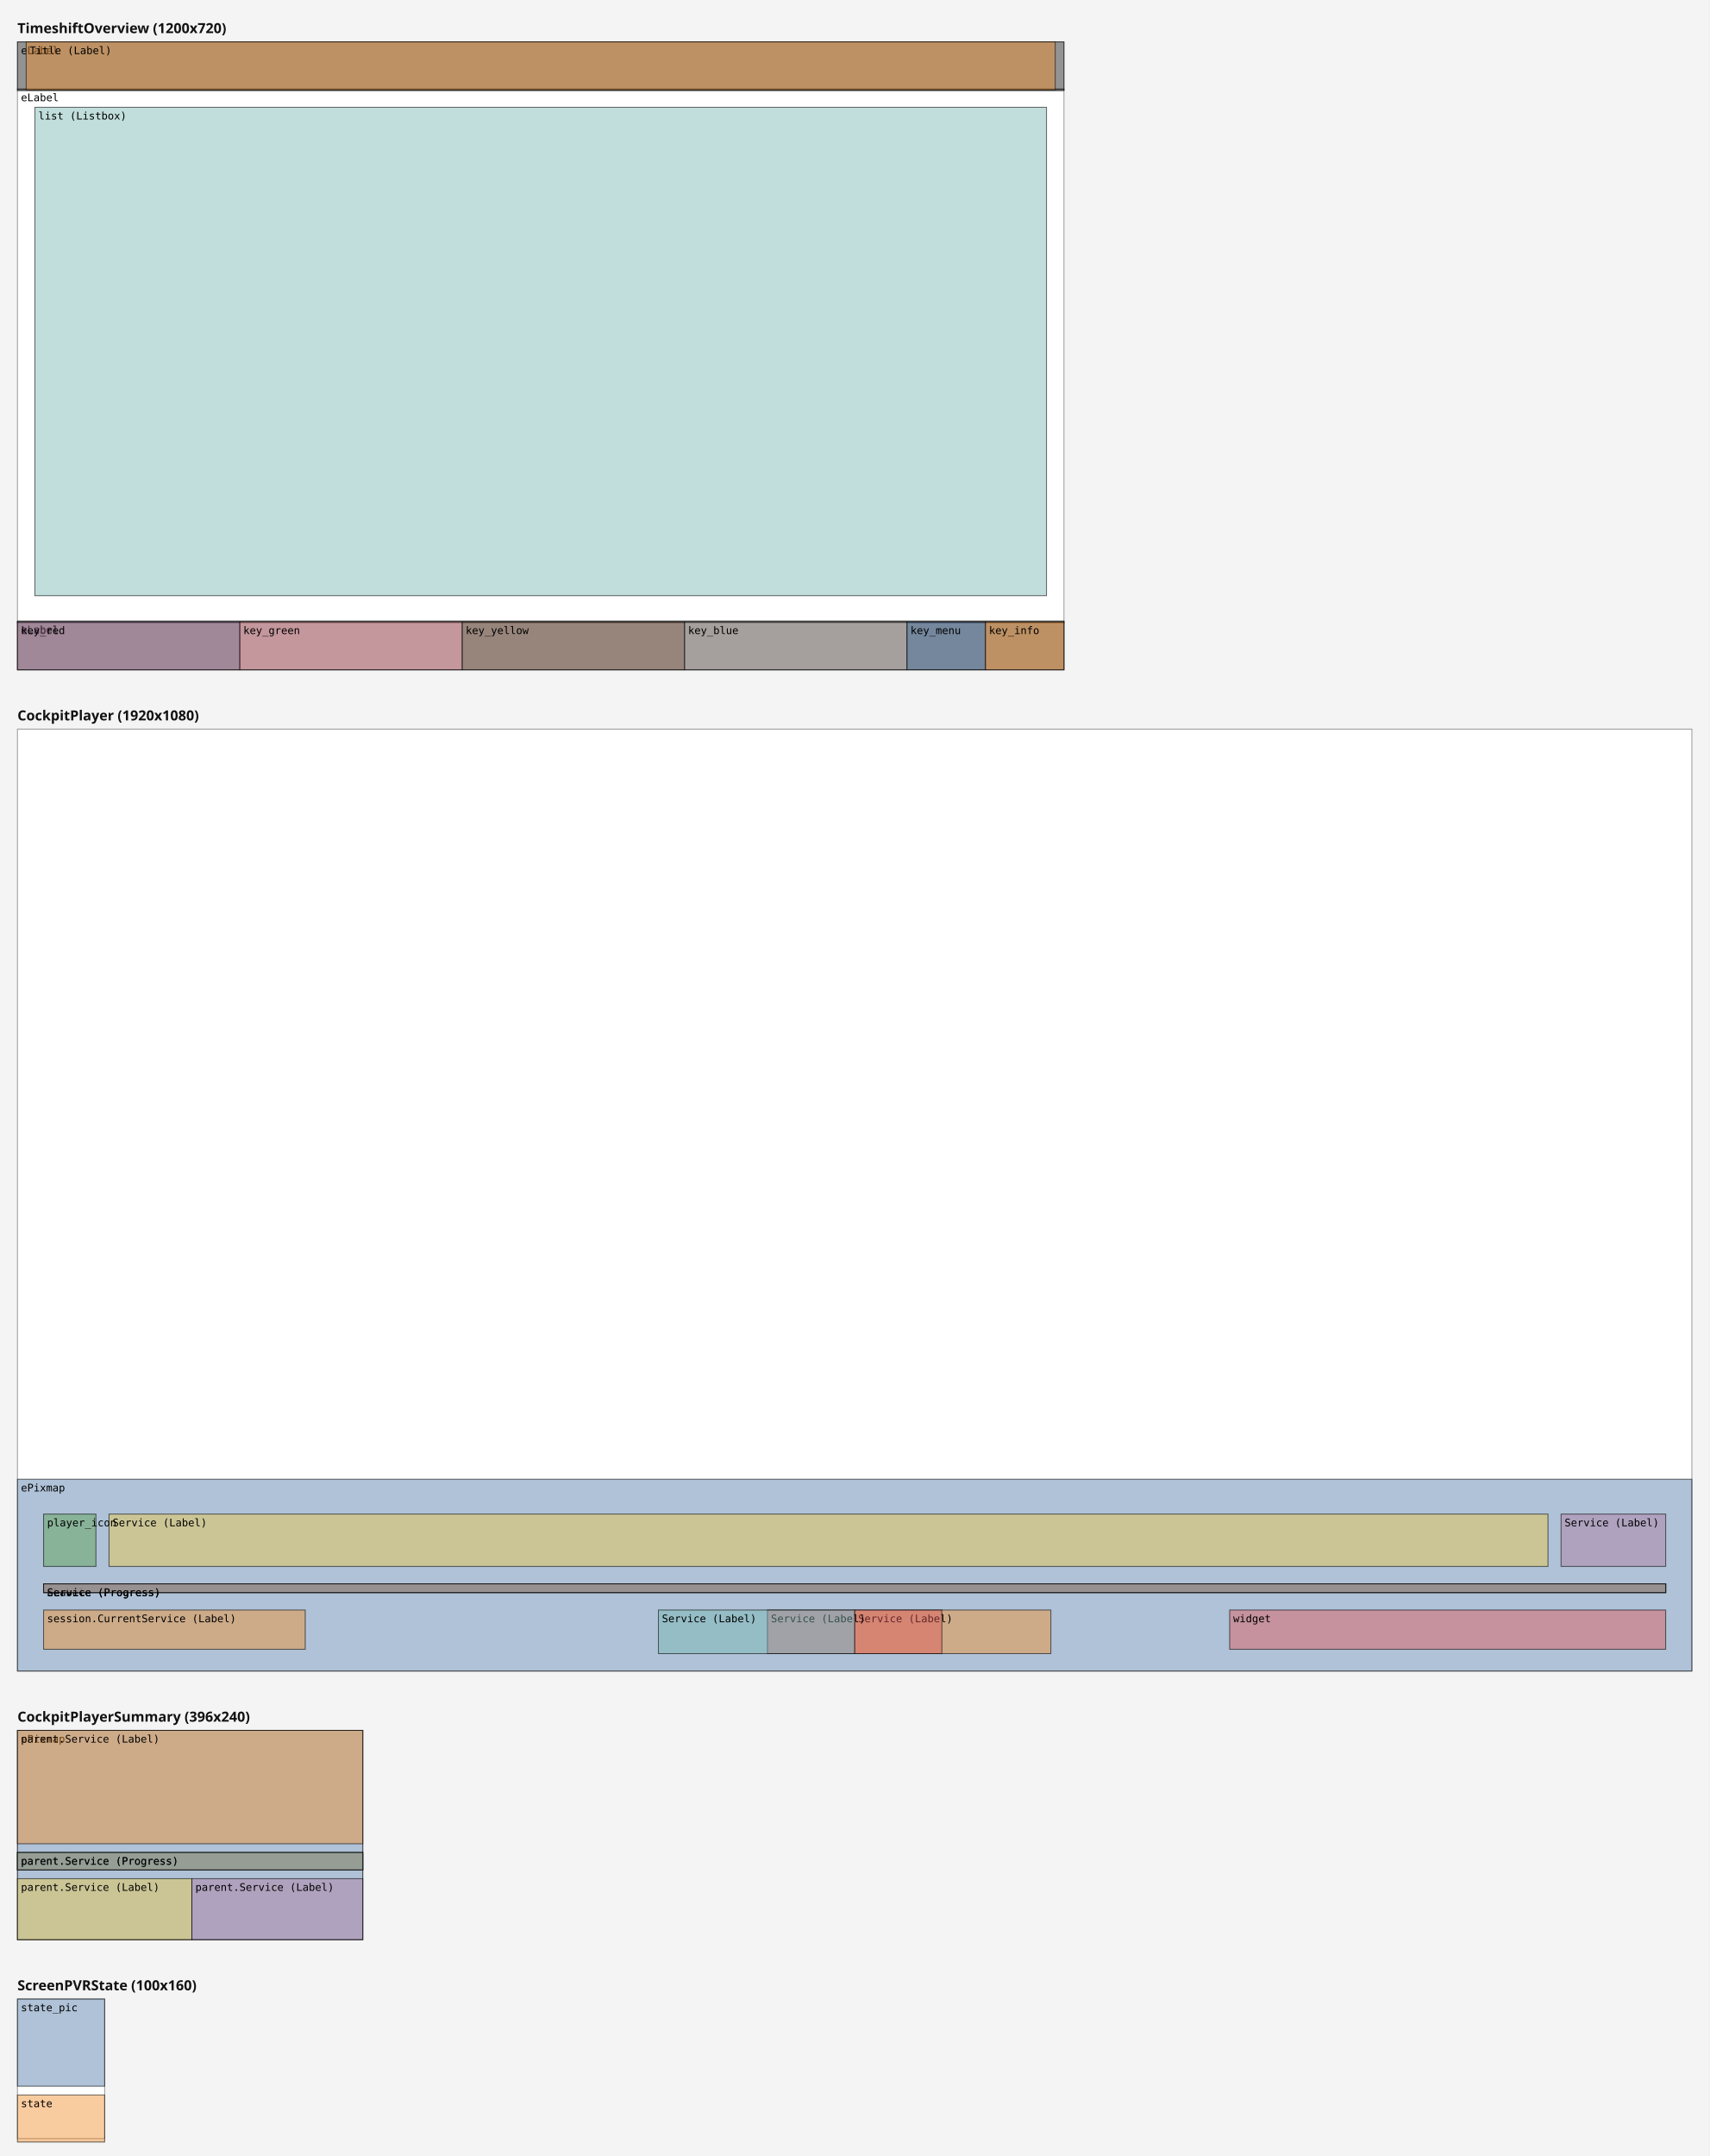
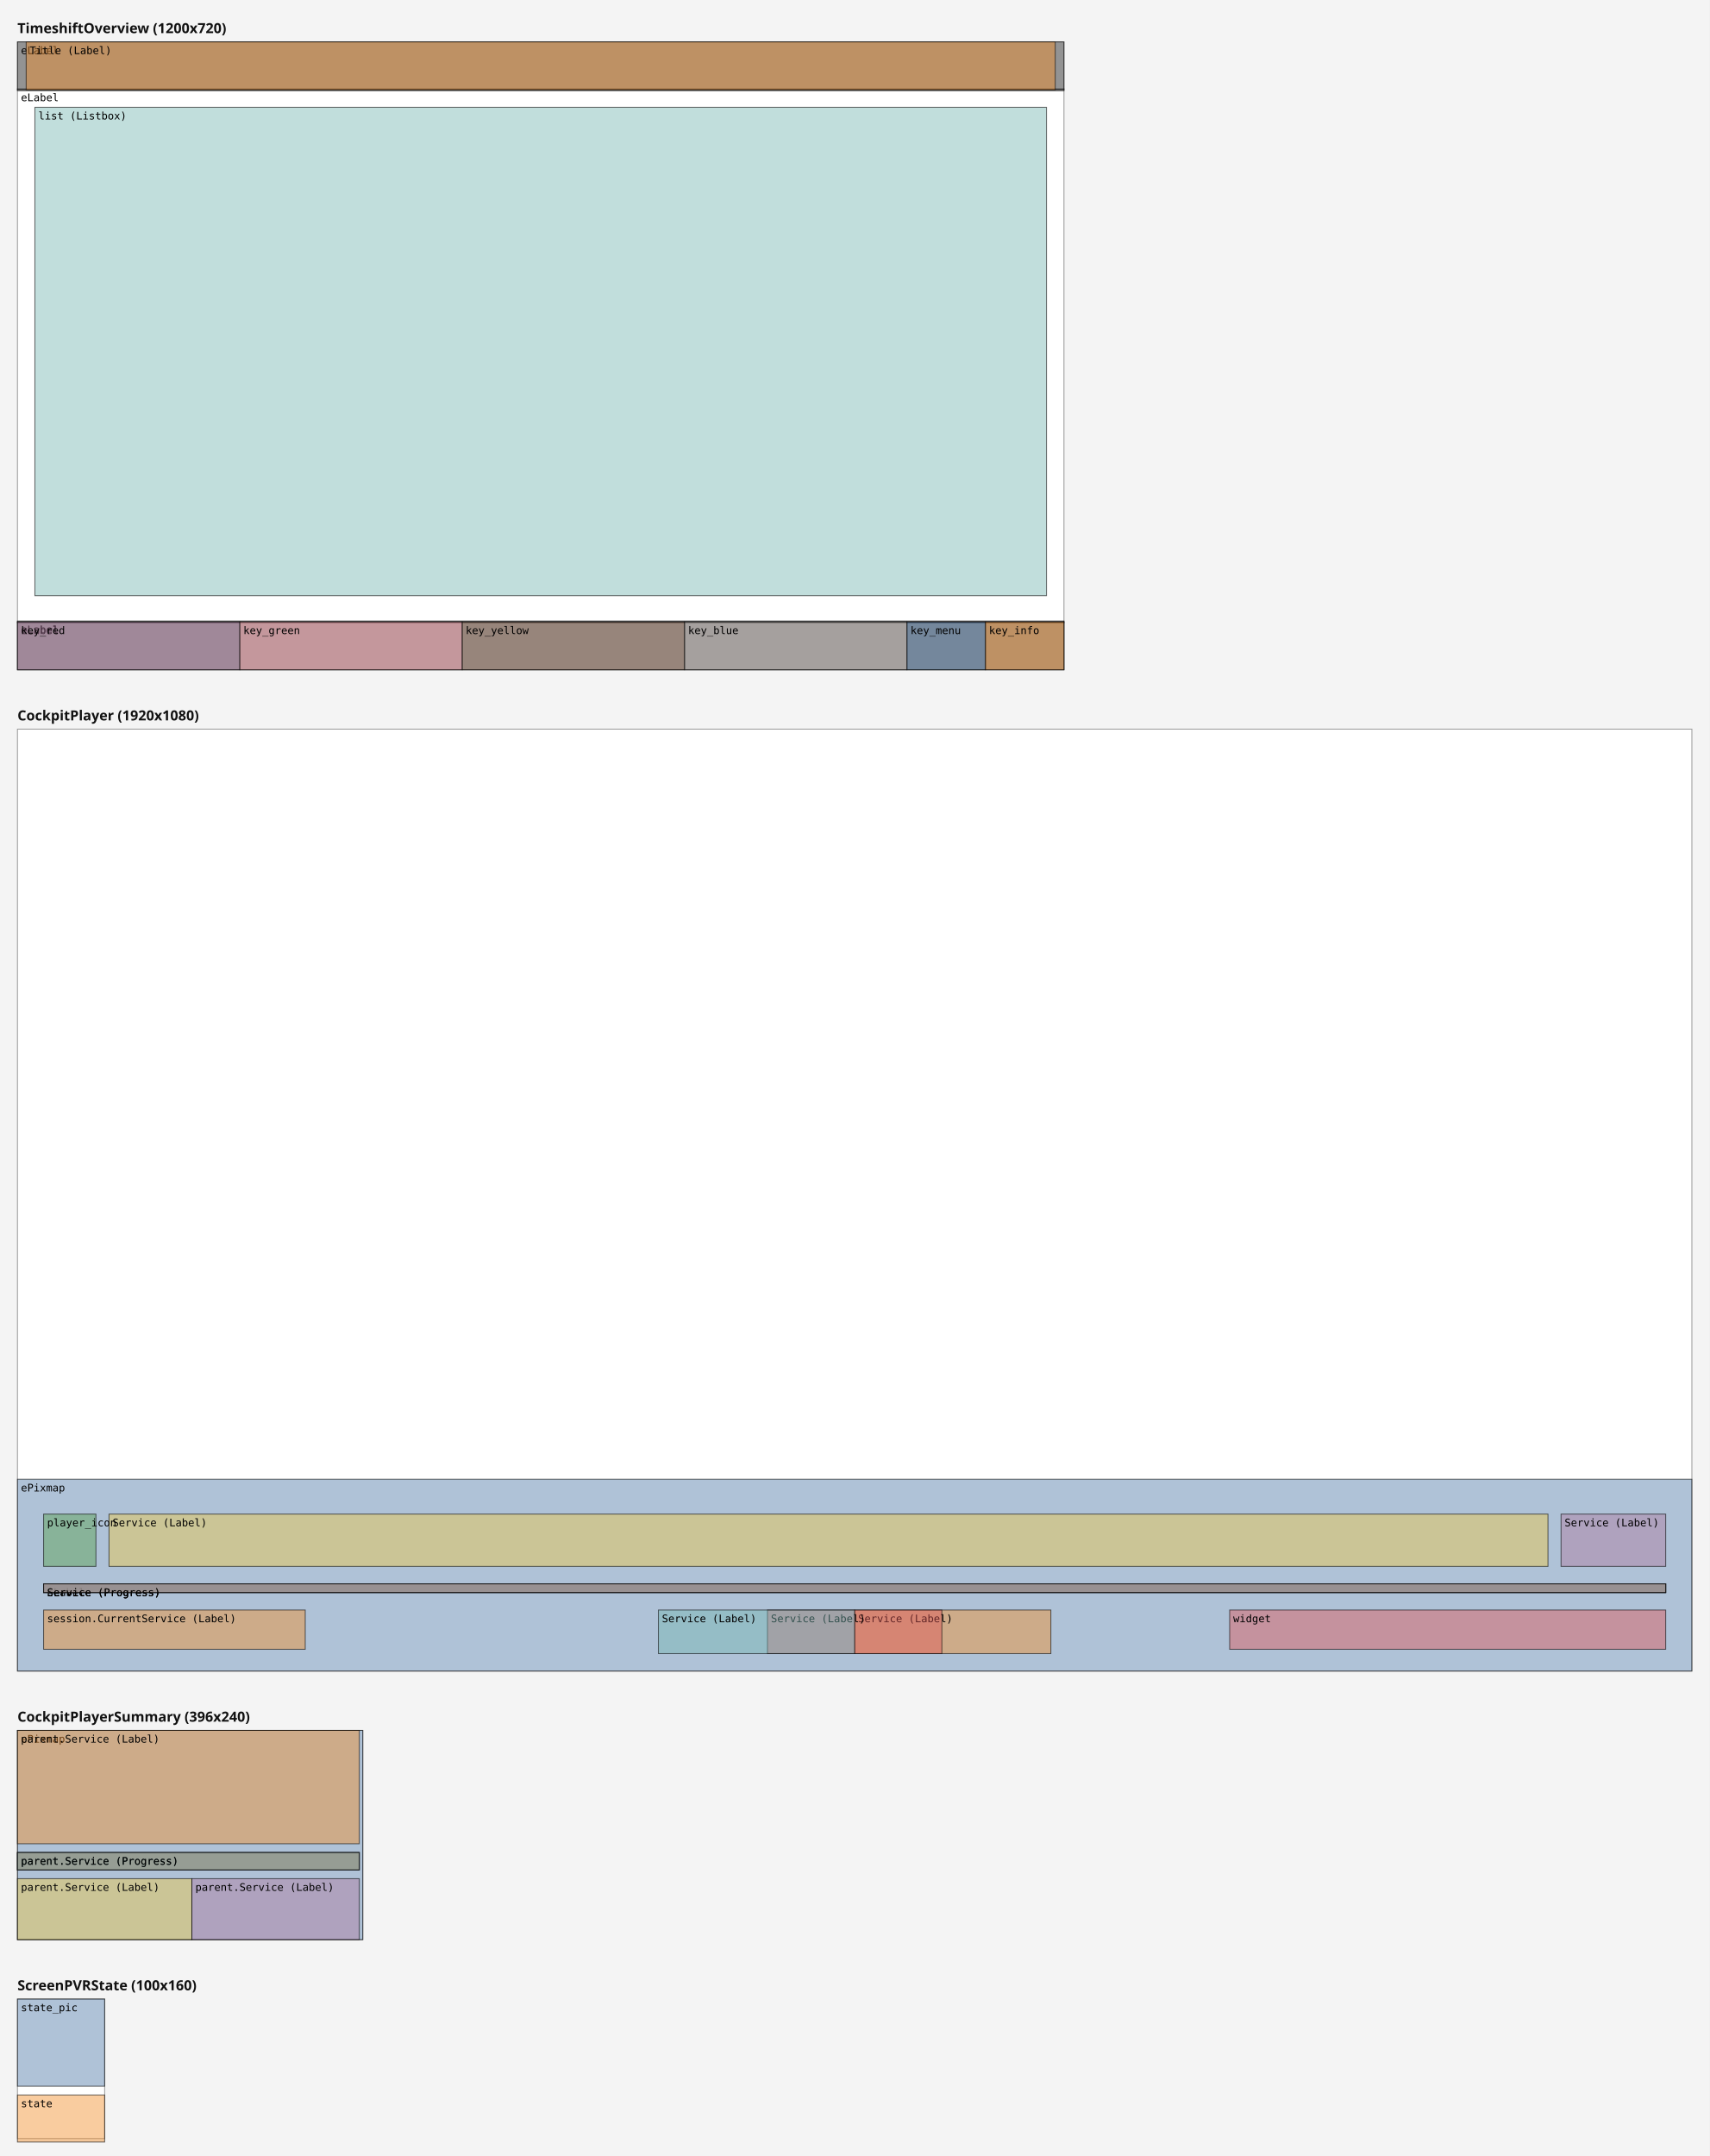
<svg xmlns="http://www.w3.org/2000/svg" width="1960" height="2472" viewBox="0 0 1960 2472">
  <rect x="0" y="0" width="1960" height="2472" fill="#f4f4f4" />
  <text x="20" y="38" font-family="sans-serif" font-size="16" font-weight="bold" fill="#111111">TimeshiftOverview (1200x720)</text>
  <g data-screen="0" transform="translate(20,48)">
    <rect x="0" y="0" width="1200" height="720" fill="#ffffff" stroke="#999999" stroke-width="1" />
    <g>
      <rect data-ref="0:0" x="0" y="0" width="1200" height="55" fill="#101010" fill-opacity="0.45" stroke="#000000" stroke-opacity="0.6" stroke-width="1" />
      <text x="4" y="14" font-family="monospace" font-size="12" fill="#000000">eLabel</text>
    </g>
    <g>
      <rect data-ref="0:2" x="0" y="54" width="1200" height="2" fill="#404040" fill-opacity="0.45" stroke="#000000" stroke-opacity="0.6" stroke-width="1" />
      <text x="4" y="68" font-family="monospace" font-size="12" fill="#000000">eLabel</text>
    </g>
    <g>
      <rect data-ref="0:3" x="20" y="75" width="1160" height="560" fill="#76b7b2" fill-opacity="0.45" stroke="#000000" stroke-opacity="0.6" stroke-width="1" />
      <text x="24" y="89" font-family="monospace" font-size="12" fill="#000000">list (Listbox)</text>
    </g>
    <g>
      <rect data-ref="0:4" x="0" y="664" width="1200" height="2" fill="#404040" fill-opacity="0.45" stroke="#000000" stroke-opacity="0.6" stroke-width="1" />
      <text x="4" y="678" font-family="monospace" font-size="12" fill="#000000">eLabel</text>
    </g>
    <g>
      <rect data-ref="0:5" x="0" y="665" width="1200" height="55" fill="#101010" fill-opacity="0.45" stroke="#000000" stroke-opacity="0.6" stroke-width="1" />
      <text x="4" y="679" font-family="monospace" font-size="12" fill="#000000">eLabel</text>
    </g>
    <g>
      <rect data-ref="0:1" x="10" y="0" width="1180" height="55" fill="#f28e2b" fill-opacity="0.45" stroke="#000000" stroke-opacity="0.6" stroke-width="1" />
      <text x="14" y="14" font-family="monospace" font-size="12" fill="#000000">Title (Label)</text>
    </g>
    <g>
      <rect data-ref="0:6" x="0" y="665" width="255" height="55" fill="#b07aa1" fill-opacity="0.45" stroke="#000000" stroke-opacity="0.6" stroke-width="1" />
      <text x="4" y="679" font-family="monospace" font-size="12" fill="#000000">key_red</text>
    </g>
    <g>
      <rect data-ref="0:7" x="255" y="665" width="255" height="55" fill="#ff9da7" fill-opacity="0.45" stroke="#000000" stroke-opacity="0.6" stroke-width="1" />
      <text x="259" y="679" font-family="monospace" font-size="12" fill="#000000">key_green</text>
    </g>
    <g>
      <rect data-ref="0:8" x="510" y="665" width="255" height="55" fill="#9c755f" fill-opacity="0.45" stroke="#000000" stroke-opacity="0.6" stroke-width="1" />
      <text x="514" y="679" font-family="monospace" font-size="12" fill="#000000">key_yellow</text>
    </g>
    <g>
      <rect data-ref="0:9" x="765" y="665" width="255" height="55" fill="#bab0ac" fill-opacity="0.45" stroke="#000000" stroke-opacity="0.6" stroke-width="1" />
      <text x="769" y="679" font-family="monospace" font-size="12" fill="#000000">key_blue</text>
    </g>
    <g>
      <rect data-ref="0:10" x="1020" y="665" width="90" height="55" fill="#4e79a7" fill-opacity="0.45" stroke="#000000" stroke-opacity="0.6" stroke-width="1" />
      <text x="1024" y="679" font-family="monospace" font-size="12" fill="#000000">key_menu</text>
    </g>
    <g>
      <rect data-ref="0:11" x="1110" y="665" width="90" height="55" fill="#f28e2b" fill-opacity="0.45" stroke="#000000" stroke-opacity="0.6" stroke-width="1" />
      <text x="1114" y="679" font-family="monospace" font-size="12" fill="#000000">key_info</text>
    </g>
  </g>
  <text x="20" y="826" font-family="sans-serif" font-size="16" font-weight="bold" fill="#111111">CockpitPlayer (1920x1080)</text>
  <g data-screen="1" transform="translate(20,836)">
    <rect x="0" y="0" width="1920" height="1080" fill="#ffffff" stroke="#999999" stroke-width="1" />
    <g>
      <rect data-ref="1:0" x="0" y="860" width="1920" height="220" fill="#4e79a7" fill-opacity="0.45" stroke="#000000" stroke-opacity="0.6" stroke-width="1" />
      <text x="4" y="874" font-family="monospace" font-size="12" fill="#000000">ePixmap</text>
    </g>
    <g>
      <rect data-ref="1:1" x="960" y="1010" width="225" height="50" fill="#f28e2b" fill-opacity="0.45" stroke="#000000" stroke-opacity="0.6" stroke-width="1" />
      <text x="964" y="1024" font-family="monospace" font-size="12" fill="#000000">Service (Label)</text>
    </g>
    <g>
      <rect data-ref="1:2" x="860" y="1010" width="200" height="50" fill="#e15759" fill-opacity="0.45" stroke="#000000" stroke-opacity="0.6" stroke-width="1" />
      <text x="864" y="1024" font-family="monospace" font-size="12" fill="#000000">Service (Label)</text>
    </g>
    <g>
      <rect data-ref="1:3" x="735" y="1010" width="225" height="50" fill="#76b7b2" fill-opacity="0.45" stroke="#000000" stroke-opacity="0.6" stroke-width="1" />
      <text x="739" y="1024" font-family="monospace" font-size="12" fill="#000000">Service (Label)</text>
    </g>
    <g>
      <rect data-ref="1:5" x="105" y="900" width="1650" height="60" fill="#edc948" fill-opacity="0.45" stroke="#000000" stroke-opacity="0.6" stroke-width="1" />
      <text x="109" y="914" font-family="monospace" font-size="12" fill="#000000">Service (Label)</text>
    </g>
    <g>
      <rect data-ref="1:6" x="1770" y="900" width="120" height="60" fill="#b07aa1" fill-opacity="0.45" stroke="#000000" stroke-opacity="0.6" stroke-width="1" />
      <text x="1774" y="914" font-family="monospace" font-size="12" fill="#000000">Service (Label)</text>
    </g>
    <g>
      <rect data-ref="1:7" x="30" y="980" width="1860" height="10" fill="#303030" fill-opacity="0.45" stroke="#000000" stroke-opacity="0.6" stroke-width="1" />
      <text x="34" y="994" font-family="monospace" font-size="12" fill="#000000">eLabel</text>
    </g>
    <g>
      <rect data-ref="1:10" x="30" y="980" width="1860" height="10" fill="#4e79a7" fill-opacity="0.45" stroke="#000000" stroke-opacity="0.6" stroke-width="1" />
      <text x="34" y="994" font-family="monospace" font-size="12" fill="#000000">Service (Progress)</text>
    </g>
    <g>
      <rect data-ref="1:4" x="30" y="900" width="60" height="60" fill="#59a14f" fill-opacity="0.45" stroke="#000000" stroke-opacity="0.6" stroke-width="1" />
      <text x="34" y="914" font-family="monospace" font-size="12" fill="#000000">player_icon</text>
    </g>
    <g>
      <rect data-ref="1:8" x="30" y="980" width="1860" height="10" fill="#9c755f" fill-opacity="0.45" stroke="#000000" stroke-opacity="0.6" stroke-width="1" />
      <text x="34" y="994" font-family="monospace" font-size="12" fill="#000000">Service (Progress)</text>
    </g>
    <g>
      <rect data-ref="1:11" x="30" y="1010" width="300" height="45" fill="#f28e2b" fill-opacity="0.45" stroke="#000000" stroke-opacity="0.6" stroke-width="1" />
      <text x="34" y="1024" font-family="monospace" font-size="12" fill="#000000">session.CurrentService (Label)</text>
    </g>
    <g>
      <rect data-ref="1:9" x="30" y="980" width="1860" height="10" fill="#bab0ac" fill-opacity="0.45" stroke="#000000" stroke-opacity="0.6" stroke-width="1" />
      <text x="34" y="994" font-family="monospace" font-size="12" fill="#000000">Service (Progress)</text>
    </g>
    <g>
      <rect data-ref="1:12" x="1390" y="1010" width="500" height="45" fill="#e15759" fill-opacity="0.45" stroke="#000000" stroke-opacity="0.6" stroke-width="1" />
      <text x="1394" y="1024" font-family="monospace" font-size="12" fill="#000000">widget</text>
    </g>
  </g>
  <text x="20" y="1974" font-family="sans-serif" font-size="16" font-weight="bold" fill="#111111">CockpitPlayerSummary (396x240)</text>
  <g data-screen="2" transform="translate(20,1984)">
    <rect x="0" y="0" width="396" height="240" fill="#ffffff" stroke="#999999" stroke-width="1" />
    <g>
      <rect data-ref="2:0" x="0" y="0" width="396" height="240" fill="#4e79a7" fill-opacity="0.45" stroke="#000000" stroke-opacity="0.6" stroke-width="1" />
      <text x="4" y="14" font-family="monospace" font-size="12" fill="#000000">ePixmap</text>
    </g>
    <g>
-       <rect data-ref="2:1" x="0" y="0" width="396" height="130" fill="#f28e2b" fill-opacity="0.45" stroke="#000000" stroke-opacity="0.6" stroke-width="1" />
+       <rect data-ref="2:1" x="0" y="0" width="392" height="130" fill="#f28e2b" fill-opacity="0.45" stroke="#000000" stroke-opacity="0.6" stroke-width="1" />
      <text x="4" y="14" font-family="monospace" font-size="12" fill="#000000">parent.Service (Label)</text>
    </g>
    <g>
      <rect data-ref="2:5" x="0" y="170" width="200" height="70" fill="#edc948" fill-opacity="0.45" stroke="#000000" stroke-opacity="0.6" stroke-width="1" />
      <text x="4" y="184" font-family="monospace" font-size="12" fill="#000000">parent.Service (Label)</text>
    </g>
    <g>
-       <rect data-ref="2:6" x="200" y="170" width="196" height="70" fill="#b07aa1" fill-opacity="0.45" stroke="#000000" stroke-opacity="0.6" stroke-width="1" />
+       <rect data-ref="2:6" x="200" y="170" width="192" height="70" fill="#b07aa1" fill-opacity="0.45" stroke="#000000" stroke-opacity="0.6" stroke-width="1" />
      <text x="204" y="184" font-family="monospace" font-size="12" fill="#000000">parent.Service (Label)</text>
    </g>
    <g>
-       <rect data-ref="2:4" x="0" y="140" width="396" height="20" fill="#59a14f" fill-opacity="0.45" stroke="#000000" stroke-opacity="0.6" stroke-width="1" />
+       <rect data-ref="2:4" x="0" y="140" width="392" height="20" fill="#59a14f" fill-opacity="0.45" stroke="#000000" stroke-opacity="0.6" stroke-width="1" />
      <text x="4" y="154" font-family="monospace" font-size="12" fill="#000000">parent.Service (Progress)</text>
    </g>
    <g>
-       <rect data-ref="2:2" x="0" y="140" width="396" height="20" fill="#e15759" fill-opacity="0.45" stroke="#000000" stroke-opacity="0.6" stroke-width="1" />
+       <rect data-ref="2:2" x="0" y="140" width="392" height="20" fill="#e15759" fill-opacity="0.45" stroke="#000000" stroke-opacity="0.6" stroke-width="1" />
      <text x="4" y="154" font-family="monospace" font-size="12" fill="#000000">parent.Service (Progress)</text>
    </g>
    <g>
-       <rect data-ref="2:3" x="0" y="140" width="396" height="20" fill="#76b7b2" fill-opacity="0.45" stroke="#000000" stroke-opacity="0.6" stroke-width="1" />
+       <rect data-ref="2:3" x="0" y="140" width="392" height="20" fill="#76b7b2" fill-opacity="0.45" stroke="#000000" stroke-opacity="0.6" stroke-width="1" />
      <text x="4" y="154" font-family="monospace" font-size="12" fill="#000000">parent.Service (Progress)</text>
    </g>
  </g>
  <text x="20" y="2282" font-family="sans-serif" font-size="16" font-weight="bold" fill="#111111">ScreenPVRState (100x160)</text>
  <g data-screen="3" transform="translate(20,2292)">
    <rect x="0" y="0" width="100" height="160" fill="#ffffff" stroke="#999999" stroke-width="1" />
    <g>
      <rect data-ref="3:0" x="0" y="0" width="100" height="100" fill="#4e79a7" fill-opacity="0.45" stroke="#000000" stroke-opacity="0.6" stroke-width="1" />
      <text x="4" y="14" font-family="monospace" font-size="12" fill="#000000">state_pic</text>
    </g>
    <g>
      <rect data-ref="3:1" x="0" y="110" width="100" height="54" fill="#f28e2b" fill-opacity="0.45" stroke="#000000" stroke-opacity="0.6" stroke-width="1" />
      <text x="4" y="124" font-family="monospace" font-size="12" fill="#000000">state</text>
    </g>
  </g>
</svg>
